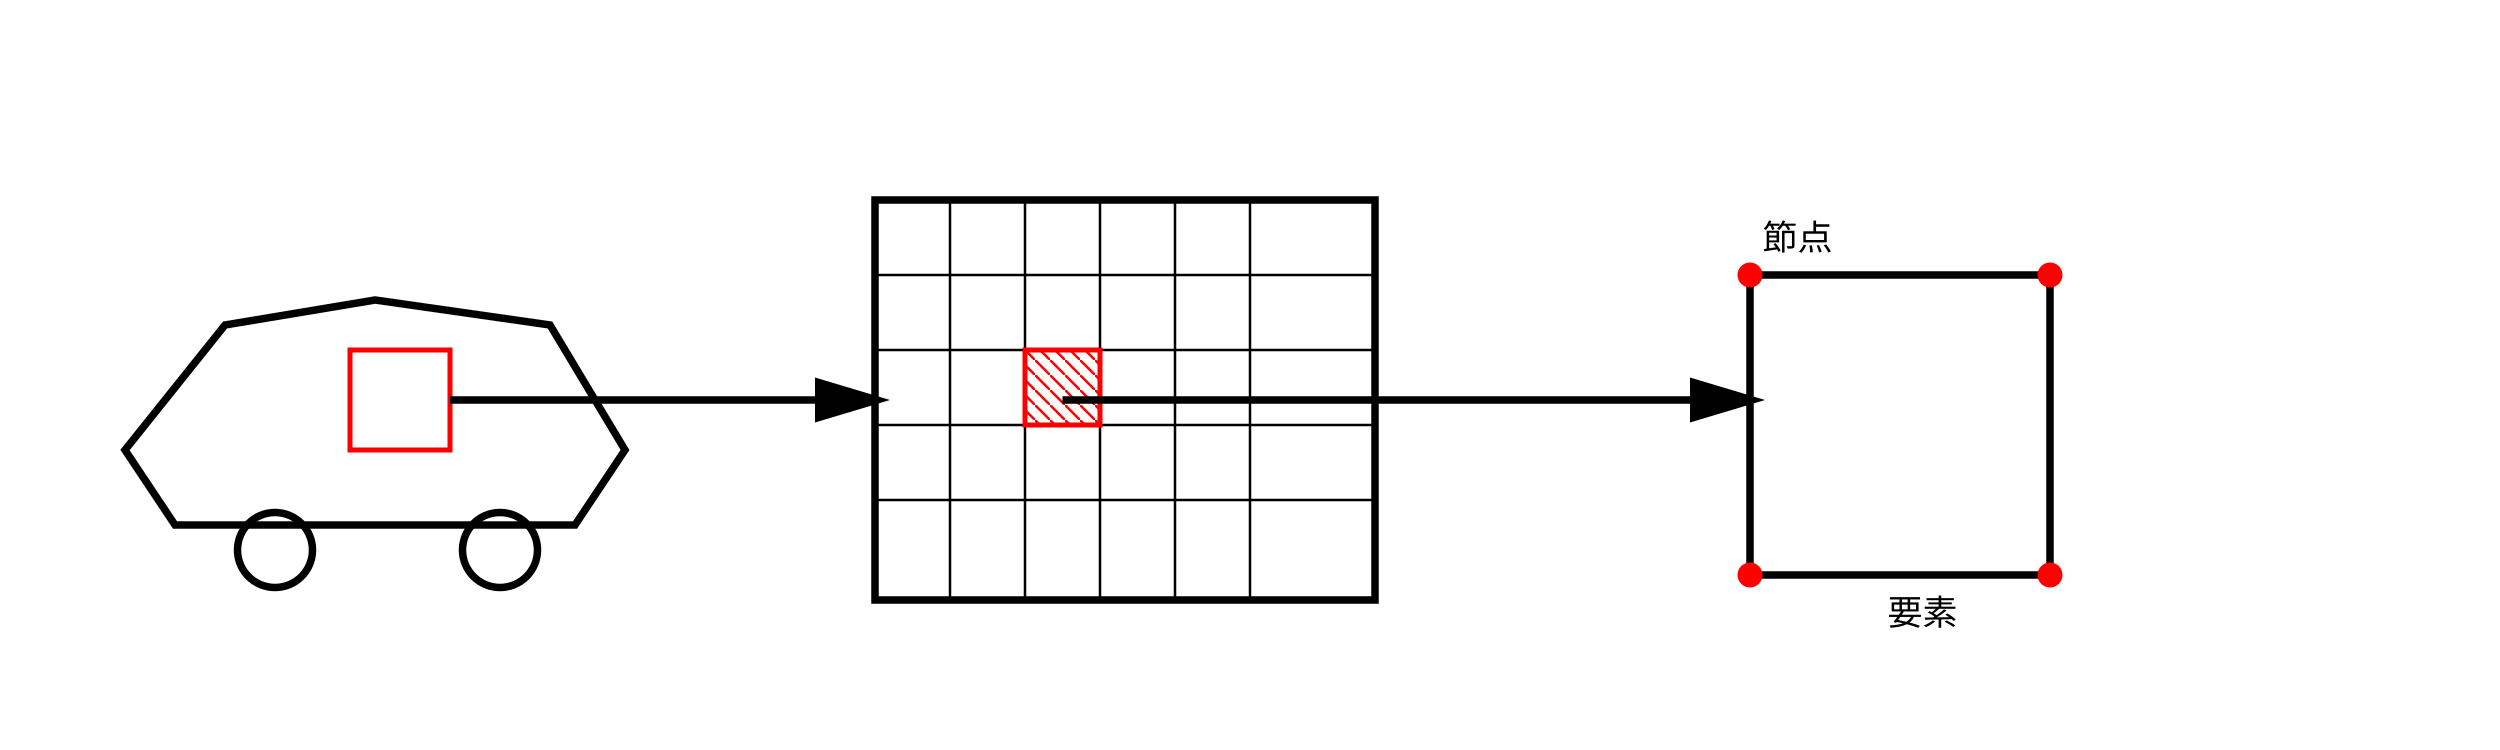
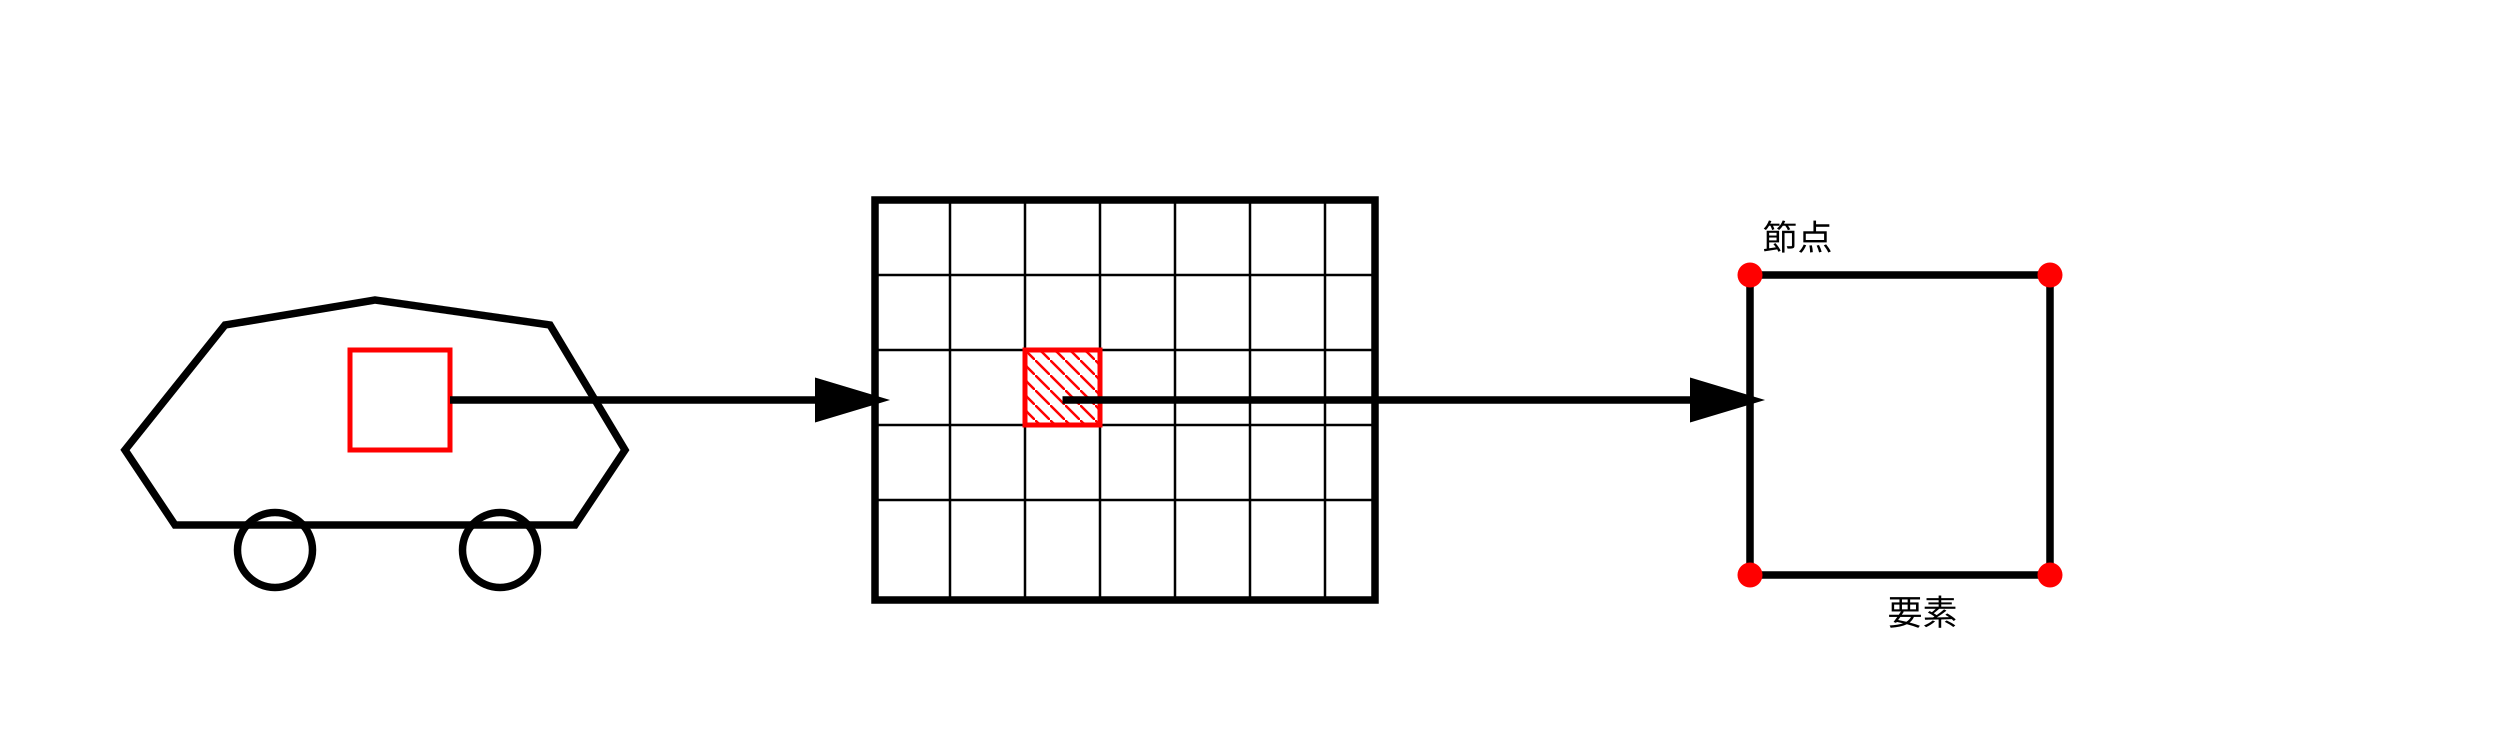
<svg xmlns="http://www.w3.org/2000/svg" viewBox="0 0 1000 300">
  <rect width="100%" height="100%" fill="white" />
  <defs>
    <marker id="arrow" markerWidth="10" markerHeight="10" refX="8" refY="3" orient="auto">
      <polygon points="0 0, 10 3, 0 6" fill="black" />
    </marker>
    <pattern id="hatch" patternUnits="userSpaceOnUse" width="6" height="6">
      <path d="M0,0 l6,6" stroke="red" stroke-width="1" />
    </pattern>
  </defs>
  <g stroke="black" stroke-width="3" fill="none">
    <path d="M50 180 L90 130 L150 120 L220 130 L250 180 L230 210 L70 210 Z" />
    <circle cx="110" cy="220" r="15" />
    <circle cx="200" cy="220" r="15" />
  </g>
  <rect x="140" y="140" width="40" height="40" stroke="red" stroke-width="2" fill="none" />
  <line x1="180" y1="160" x2="350" y2="160" stroke="black" stroke-width="3" marker-end="url(#arrow)" />
  <rect x="350" y="80" width="200" height="160" fill="none" stroke="black" stroke-width="3" />
  <g stroke="black" stroke-width="1">
    <line x1="380" y1="80" x2="380" y2="240" />
    <line x1="410" y1="80" x2="410" y2="240" />
    <line x1="440" y1="80" x2="440" y2="240" />
    <line x1="470" y1="80" x2="470" y2="240" />
    <line x1="500" y1="80" x2="500" y2="240" />
+     <line x1="530" y1="80" x2="530" y2="240" />
    <line x1="350" y1="110" x2="550" y2="110" />
    <line x1="350" y1="140" x2="550" y2="140" />
    <line x1="350" y1="170" x2="550" y2="170" />
    <line x1="350" y1="200" x2="550" y2="200" />
  </g>
  <rect x="410" y="140" width="30" height="30" fill="url(#hatch)" stroke="red" stroke-width="2" />
  <line x1="425" y1="160" x2="700" y2="160" stroke="black" stroke-width="3" marker-end="url(#arrow)" />
  <rect x="700" y="110" width="120" height="120" fill="none" stroke="black" stroke-width="3" />
  <circle cx="700" cy="110" r="5" fill="red" />
  <circle cx="820" cy="110" r="5" fill="red" />
  <circle cx="700" cy="230" r="5" fill="red" />
  <circle cx="820" cy="230" r="5" fill="red" />
  <text x="705" y="100" font-size="14">節点</text>
  <text x="755" y="250" font-size="14">要素</text>
</svg>
